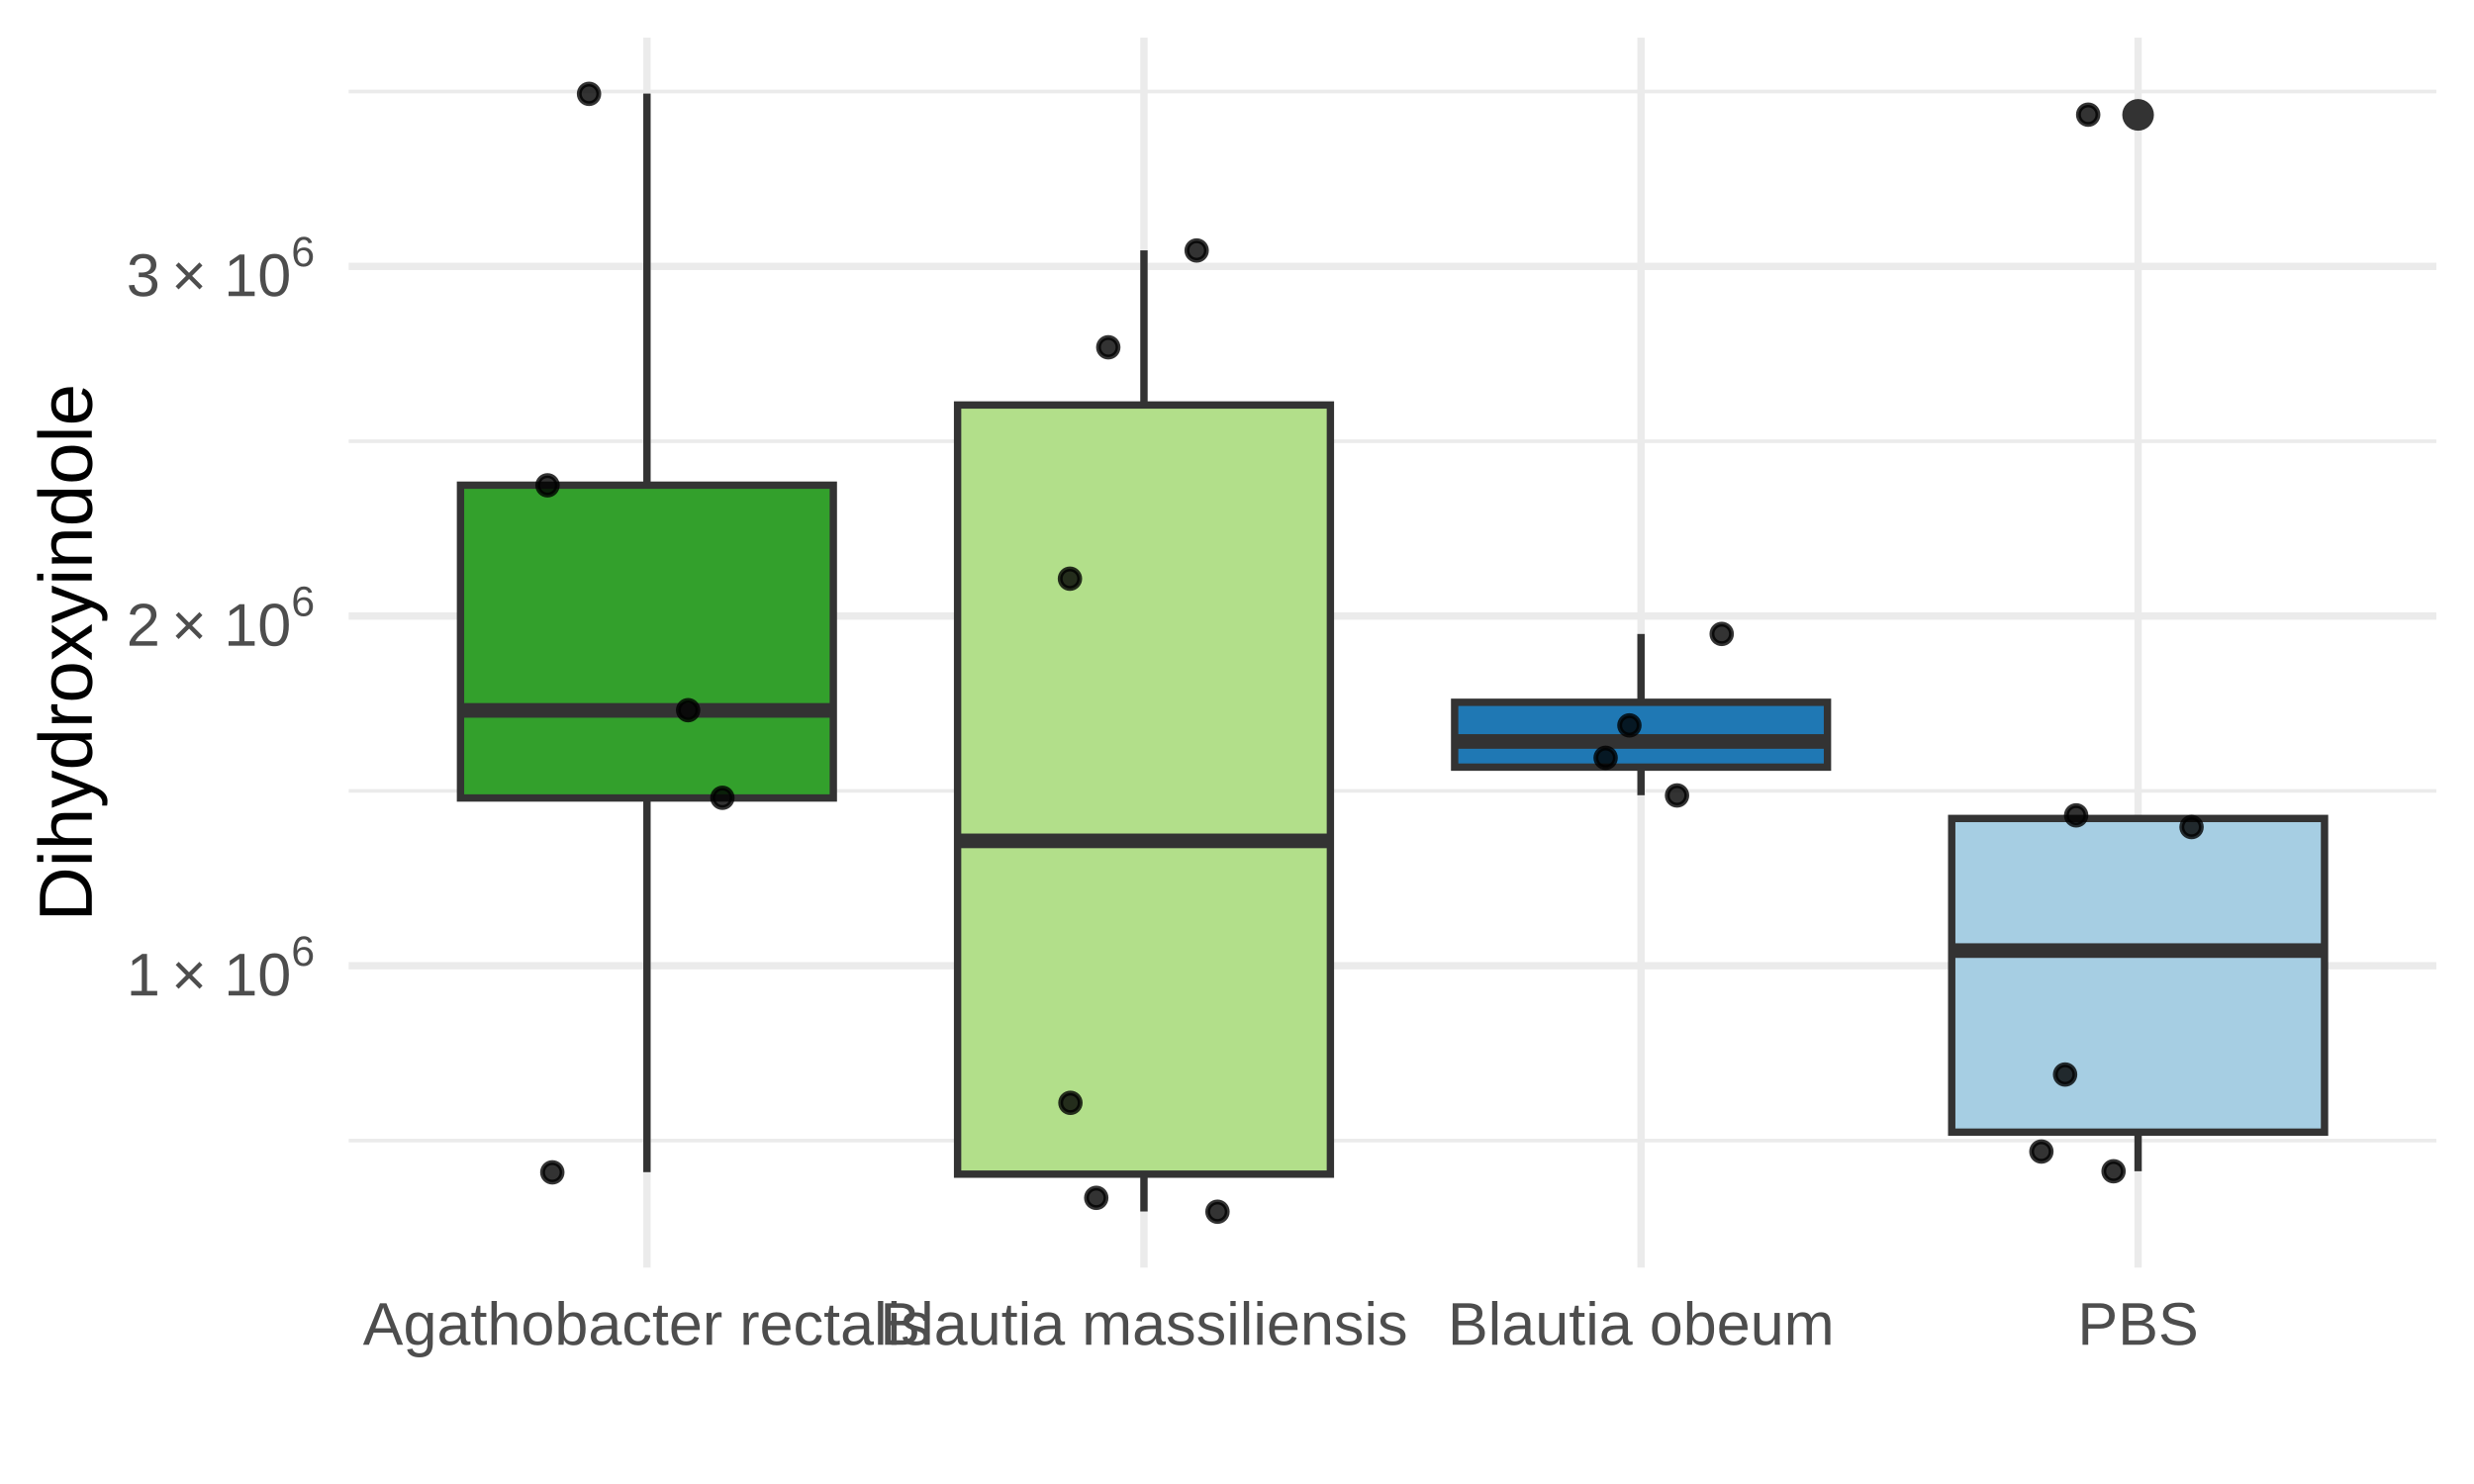
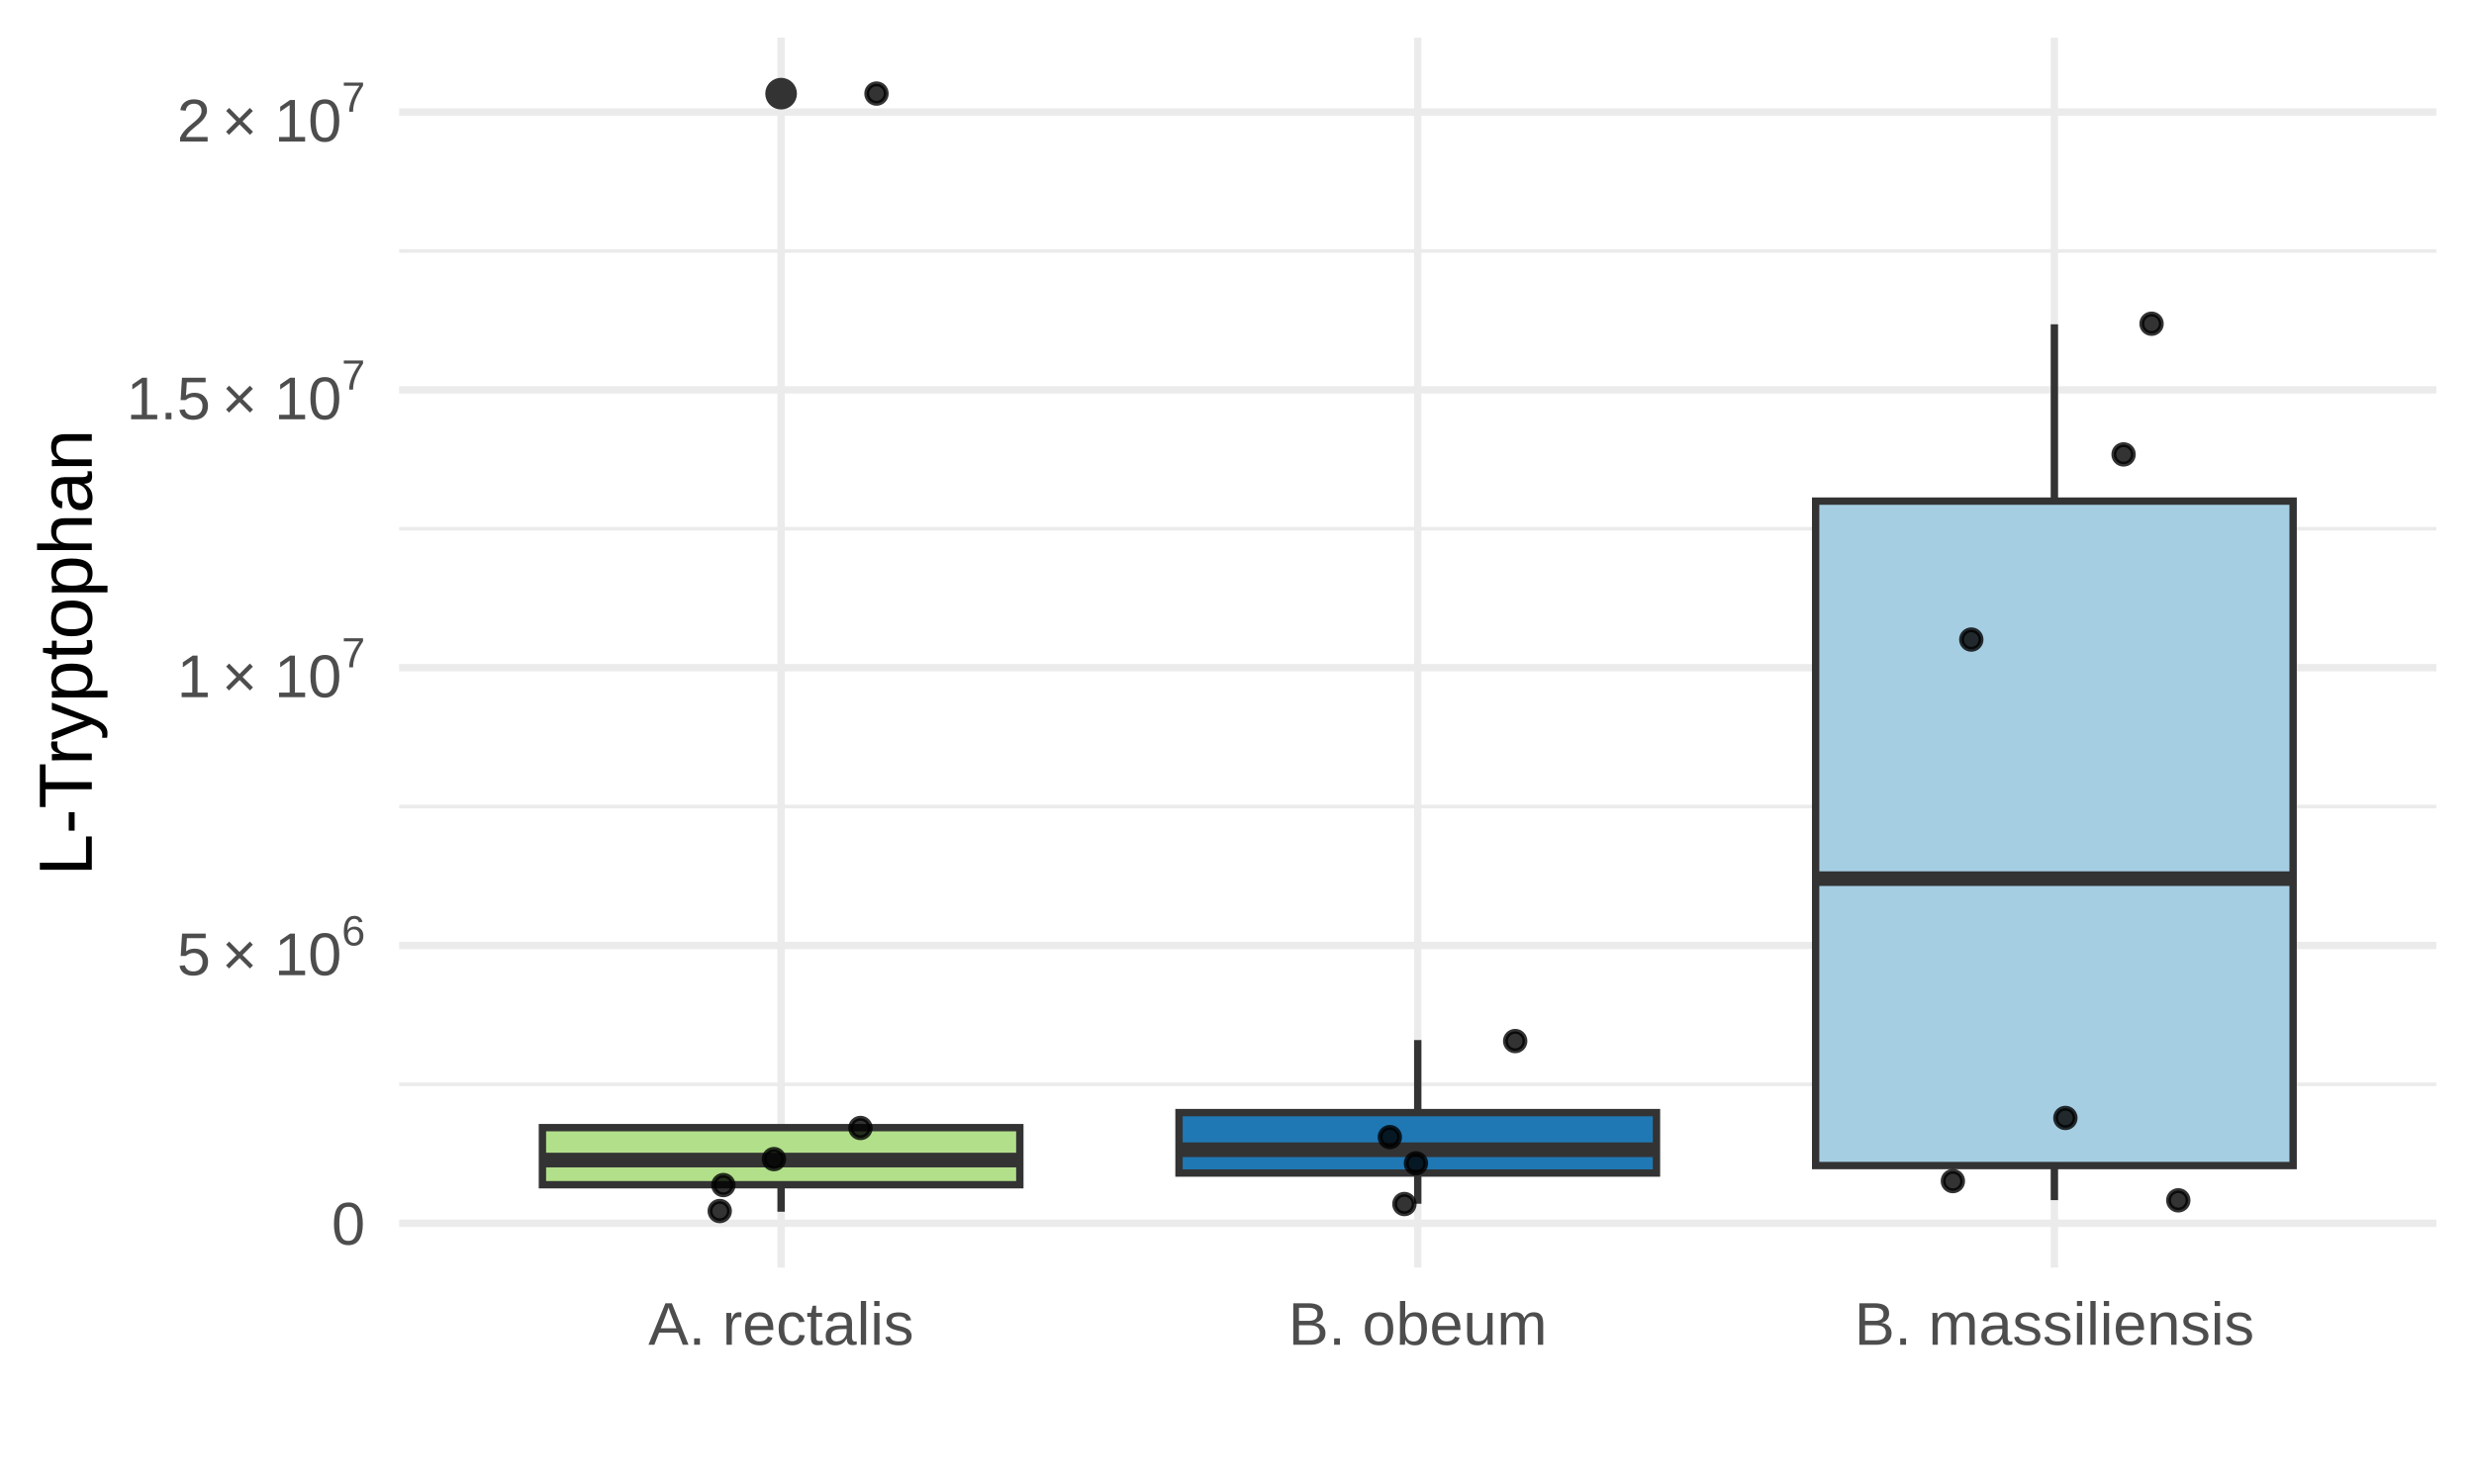
<svg xmlns="http://www.w3.org/2000/svg" class="svglite" width="360.00pt" height="216.00pt" viewBox="0 0 360.00 216.00">
  <defs>
    <style type="text/css">
    .svglite line, .svglite polyline, .svglite polygon, .svglite path, .svglite rect, .svglite circle {
      fill: none;
      stroke: #000000;
      stroke-linecap: round;
      stroke-linejoin: round;
      stroke-miterlimit: 10.00;
    }
    .svglite text {
      white-space: pre;
    }
  </style>
  </defs>
  <rect width="100%" height="100%" style="stroke: none; fill: none;" />
  <defs>
    <clipPath id="cpMC4wMHwzNjAuMDB8MC4wMHwyMTYuMDA=">
      <rect x="0.00" y="0.00" width="360.00" height="216.00" />
    </clipPath>
  </defs>
  <g clip-path="url(#cpMC4wMHwzNjAuMDB8MC4wMHwyMTYuMDA=)">
</g>
  <defs>
-     <clipPath id="cpNTAuNzR8MzU0LjUyfDUuNDh8MTg0LjUw">
-       <rect x="50.74" y="5.48" width="303.78" height="179.02" />
+     <clipPath id="cpNTguMDh8MzU0LjUyfDUuNDh8MTg0LjUw">
+       <rect x="58.08" y="5.48" width="296.44" height="179.02" />
    </clipPath>
  </defs>
-   <g clip-path="url(#cpNTAuNzR8MzU0LjUyfDUuNDh8MTg0LjUw)">
-     <polyline points="50.74,166.02 354.52,166.02 " style="stroke-width: 0.53; stroke: #EBEBEB; stroke-linecap: butt;" />
-     <polyline points="50.74,115.12 354.52,115.12 " style="stroke-width: 0.53; stroke: #EBEBEB; stroke-linecap: butt;" />
-     <polyline points="50.74,64.22 354.52,64.22 " style="stroke-width: 0.53; stroke: #EBEBEB; stroke-linecap: butt;" />
-     <polyline points="50.74,13.32 354.52,13.32 " style="stroke-width: 0.53; stroke: #EBEBEB; stroke-linecap: butt;" />
-     <polyline points="50.74,140.57 354.52,140.57 " style="stroke-width: 1.07; stroke: #EBEBEB; stroke-linecap: butt;" />
-     <polyline points="50.74,89.67 354.52,89.67 " style="stroke-width: 1.07; stroke: #EBEBEB; stroke-linecap: butt;" />
-     <polyline points="50.74,38.77 354.52,38.77 " style="stroke-width: 1.07; stroke: #EBEBEB; stroke-linecap: butt;" />
-     <polyline points="94.14,184.50 94.14,5.48 " style="stroke-width: 1.07; stroke: #EBEBEB; stroke-linecap: butt;" />
-     <polyline points="166.46,184.50 166.46,5.48 " style="stroke-width: 1.07; stroke: #EBEBEB; stroke-linecap: butt;" />
-     <polyline points="238.79,184.50 238.79,5.48 " style="stroke-width: 1.07; stroke: #EBEBEB; stroke-linecap: butt;" />
-     <polyline points="311.12,184.50 311.12,5.48 " style="stroke-width: 1.07; stroke: #EBEBEB; stroke-linecap: butt;" />
-     <line x1="94.14" y1="70.62" x2="94.14" y2="13.62" style="stroke-width: 1.07; stroke: #333333; stroke-linecap: butt;" />
-     <line x1="94.14" y1="116.15" x2="94.14" y2="170.61" style="stroke-width: 1.07; stroke: #333333; stroke-linecap: butt;" />
-     <polygon points="67.01,70.62 67.01,116.15 121.26,116.15 121.26,70.62 67.01,70.62 " style="stroke-width: 1.07; stroke: #333333; stroke-linecap: butt; stroke-linejoin: miter; fill: #33A02C;" />
-     <line x1="67.01" y1="103.40" x2="121.26" y2="103.40" style="stroke-width: 2.13; stroke: #333333; stroke-linecap: butt; stroke-linejoin: miter;" />
-     <line x1="166.46" y1="58.95" x2="166.46" y2="36.44" style="stroke-width: 1.07; stroke: #333333; stroke-linecap: butt;" />
-     <line x1="166.46" y1="170.90" x2="166.46" y2="176.33" style="stroke-width: 1.07; stroke: #333333; stroke-linecap: butt;" />
-     <polygon points="139.34,58.95 139.34,170.90 193.59,170.90 193.59,58.95 139.34,58.95 " style="stroke-width: 1.07; stroke: #333333; stroke-linecap: butt; stroke-linejoin: miter; fill: #B2DF8A;" />
-     <line x1="139.34" y1="122.39" x2="193.59" y2="122.39" style="stroke-width: 2.13; stroke: #333333; stroke-linecap: butt; stroke-linejoin: miter;" />
-     <line x1="238.79" y1="102.22" x2="238.79" y2="92.28" style="stroke-width: 1.07; stroke: #333333; stroke-linecap: butt;" />
-     <line x1="238.79" y1="111.66" x2="238.79" y2="115.75" style="stroke-width: 1.07; stroke: #333333; stroke-linecap: butt;" />
-     <polygon points="211.67,102.22 211.67,111.66 265.92,111.66 265.92,102.22 211.67,102.22 " style="stroke-width: 1.07; stroke: #333333; stroke-linecap: butt; stroke-linejoin: miter; fill: #1F78B4;" />
-     <line x1="211.67" y1="107.92" x2="265.92" y2="107.92" style="stroke-width: 2.13; stroke: #333333; stroke-linecap: butt; stroke-linejoin: miter;" />
-     <circle cx="311.12" cy="16.72" r="1.95" style="stroke-width: 0.71; stroke: #333333; fill: #333333;" />
-     <line x1="311.12" y1="119.13" x2="311.12" y2="118.73" style="stroke-width: 1.07; stroke: #333333; stroke-linecap: butt;" />
-     <line x1="311.12" y1="164.79" x2="311.12" y2="170.48" style="stroke-width: 1.07; stroke: #333333; stroke-linecap: butt;" />
-     <polygon points="284.00,119.13 284.00,164.79 338.25,164.79 338.25,119.13 284.00,119.13 " style="stroke-width: 1.07; stroke: #333333; stroke-linecap: butt; stroke-linejoin: miter; fill: #A6CEE3;" />
-     <line x1="284.00" y1="138.36" x2="338.25" y2="138.36" style="stroke-width: 2.13; stroke: #333333; stroke-linecap: butt; stroke-linejoin: miter;" />
-     <circle cx="233.64" cy="110.30" r="1.42" style="stroke-width: 0.71; stroke: #000000; stroke-opacity: 0.80; fill: #000000; fill-opacity: 0.80;" />
-     <circle cx="155.76" cy="160.52" r="1.42" style="stroke-width: 0.71; stroke: #000000; stroke-opacity: 0.80; fill: #000000; fill-opacity: 0.80;" />
-     <circle cx="79.67" cy="70.64" r="1.42" style="stroke-width: 0.71; stroke: #000000; stroke-opacity: 0.80; fill: #000000; fill-opacity: 0.80;" />
-     <circle cx="85.71" cy="13.66" r="1.42" style="stroke-width: 0.71; stroke: #000000; stroke-opacity: 0.80; fill: #000000; fill-opacity: 0.80;" />
-     <circle cx="318.90" cy="120.38" r="1.42" style="stroke-width: 0.71; stroke: #000000; stroke-opacity: 0.80; fill: #000000; fill-opacity: 0.80;" />
-     <circle cx="297.05" cy="167.61" r="1.42" style="stroke-width: 0.71; stroke: #000000; stroke-opacity: 0.80; fill: #000000; fill-opacity: 0.80;" />
-     <circle cx="177.16" cy="176.37" r="1.42" style="stroke-width: 0.71; stroke: #000000; stroke-opacity: 0.80; fill: #000000; fill-opacity: 0.80;" />
-     <circle cx="250.53" cy="92.27" r="1.42" style="stroke-width: 0.71; stroke: #000000; stroke-opacity: 0.80; fill: #000000; fill-opacity: 0.80;" />
-     <circle cx="244.03" cy="115.78" r="1.42" style="stroke-width: 0.71; stroke: #000000; stroke-opacity: 0.80; fill: #000000; fill-opacity: 0.80;" />
-     <circle cx="159.52" cy="174.35" r="1.42" style="stroke-width: 0.71; stroke: #000000; stroke-opacity: 0.80; fill: #000000; fill-opacity: 0.80;" />
-     <circle cx="105.12" cy="116.12" r="1.42" style="stroke-width: 0.71; stroke: #000000; stroke-opacity: 0.80; fill: #000000; fill-opacity: 0.80;" />
-     <circle cx="80.37" cy="170.64" r="1.42" style="stroke-width: 0.71; stroke: #000000; stroke-opacity: 0.80; fill: #000000; fill-opacity: 0.80;" />
-     <circle cx="303.86" cy="16.69" r="1.42" style="stroke-width: 0.71; stroke: #000000; stroke-opacity: 0.80; fill: #000000; fill-opacity: 0.80;" />
-     <circle cx="302.11" cy="118.68" r="1.42" style="stroke-width: 0.71; stroke: #000000; stroke-opacity: 0.80; fill: #000000; fill-opacity: 0.80;" />
-     <circle cx="155.69" cy="84.23" r="1.42" style="stroke-width: 0.71; stroke: #000000; stroke-opacity: 0.80; fill: #000000; fill-opacity: 0.80;" />
-     <circle cx="237.10" cy="105.58" r="1.42" style="stroke-width: 0.71; stroke: #000000; stroke-opacity: 0.80; fill: #000000; fill-opacity: 0.80;" />
-     <circle cx="174.13" cy="36.46" r="1.42" style="stroke-width: 0.71; stroke: #000000; stroke-opacity: 0.80; fill: #000000; fill-opacity: 0.80;" />
-     <circle cx="100.13" cy="103.37" r="1.42" style="stroke-width: 0.71; stroke: #000000; stroke-opacity: 0.80; fill: #000000; fill-opacity: 0.80;" />
-     <circle cx="300.50" cy="156.40" r="1.42" style="stroke-width: 0.71; stroke: #000000; stroke-opacity: 0.80; fill: #000000; fill-opacity: 0.80;" />
-     <circle cx="307.55" cy="170.48" r="1.42" style="stroke-width: 0.71; stroke: #000000; stroke-opacity: 0.80; fill: #000000; fill-opacity: 0.80;" />
-     <circle cx="161.27" cy="50.55" r="1.42" style="stroke-width: 0.71; stroke: #000000; stroke-opacity: 0.80; fill: #000000; fill-opacity: 0.80;" />
+   <g clip-path="url(#cpNTguMDh8MzU0LjUyfDUuNDh8MTg0LjUw)">
+     <polyline points="58.08,157.83 354.52,157.83 " style="stroke-width: 0.53; stroke: #EBEBEB; stroke-linecap: butt;" />
+     <polyline points="58.08,117.39 354.52,117.39 " style="stroke-width: 0.53; stroke: #EBEBEB; stroke-linecap: butt;" />
+     <polyline points="58.08,76.96 354.52,76.96 " style="stroke-width: 0.53; stroke: #EBEBEB; stroke-linecap: butt;" />
+     <polyline points="58.08,36.53 354.52,36.53 " style="stroke-width: 0.53; stroke: #EBEBEB; stroke-linecap: butt;" />
+     <polyline points="58.08,178.05 354.52,178.05 " style="stroke-width: 1.07; stroke: #EBEBEB; stroke-linecap: butt;" />
+     <polyline points="58.08,137.61 354.52,137.61 " style="stroke-width: 1.07; stroke: #EBEBEB; stroke-linecap: butt;" />
+     <polyline points="58.08,97.18 354.52,97.18 " style="stroke-width: 1.07; stroke: #EBEBEB; stroke-linecap: butt;" />
+     <polyline points="58.08,56.74 354.52,56.74 " style="stroke-width: 1.07; stroke: #EBEBEB; stroke-linecap: butt;" />
+     <polyline points="58.08,16.31 354.52,16.31 " style="stroke-width: 1.07; stroke: #EBEBEB; stroke-linecap: butt;" />
+     <polyline points="113.66,184.50 113.66,5.48 " style="stroke-width: 1.07; stroke: #EBEBEB; stroke-linecap: butt;" />
+     <polyline points="206.30,184.50 206.30,5.48 " style="stroke-width: 1.07; stroke: #EBEBEB; stroke-linecap: butt;" />
+     <polyline points="298.94,184.50 298.94,5.48 " style="stroke-width: 1.07; stroke: #EBEBEB; stroke-linecap: butt;" />
+     <circle cx="113.66" cy="13.63" r="1.95" style="stroke-width: 0.71; stroke: #333333; fill: #333333;" />
+     <line x1="113.66" y1="164.13" x2="113.66" y2="164.13" style="stroke-width: 1.07; stroke: #333333; stroke-linecap: butt;" />
+     <line x1="113.66" y1="172.44" x2="113.66" y2="176.37" style="stroke-width: 1.07; stroke: #333333; stroke-linecap: butt;" />
+     <polygon points="78.93,164.13 78.93,172.44 148.40,172.44 148.40,164.13 78.93,164.13 " style="stroke-width: 1.07; stroke: #333333; stroke-linecap: butt; stroke-linejoin: miter; fill: #B2DF8A;" />
+     <line x1="78.93" y1="168.85" x2="148.40" y2="168.85" style="stroke-width: 2.13; stroke: #333333; stroke-linecap: butt; stroke-linejoin: miter;" />
+     <line x1="206.30" y1="161.94" x2="206.30" y2="151.38" style="stroke-width: 1.07; stroke: #333333; stroke-linecap: butt;" />
+     <line x1="206.30" y1="170.74" x2="206.30" y2="175.21" style="stroke-width: 1.07; stroke: #333333; stroke-linecap: butt;" />
+     <polygon points="171.56,161.94 171.56,170.74 241.04,170.74 241.04,161.94 171.56,161.94 " style="stroke-width: 1.07; stroke: #333333; stroke-linecap: butt; stroke-linejoin: miter; fill: #1F78B4;" />
+     <line x1="171.56" y1="167.35" x2="241.04" y2="167.35" style="stroke-width: 2.13; stroke: #333333; stroke-linecap: butt; stroke-linejoin: miter;" />
+     <line x1="298.94" y1="72.94" x2="298.94" y2="47.20" style="stroke-width: 1.07; stroke: #333333; stroke-linecap: butt;" />
+     <line x1="298.94" y1="169.65" x2="298.94" y2="174.68" style="stroke-width: 1.07; stroke: #333333; stroke-linecap: butt;" />
+     <polygon points="264.20,72.94 264.20,169.65 333.68,169.65 333.68,72.94 264.20,72.94 " style="stroke-width: 1.07; stroke: #333333; stroke-linecap: butt; stroke-linejoin: miter; fill: #A6CEE3;" />
+     <line x1="264.20" y1="127.89" x2="333.68" y2="127.89" style="stroke-width: 2.13; stroke: #333333; stroke-linecap: butt; stroke-linejoin: miter;" />
+     <circle cx="206.04" cy="169.33" r="1.42" style="stroke-width: 0.71; stroke: #000000; stroke-opacity: 0.80; fill: #000000; fill-opacity: 0.80;" />
+     <circle cx="313.08" cy="47.12" r="1.42" style="stroke-width: 0.71; stroke: #000000; stroke-opacity: 0.80; fill: #000000; fill-opacity: 0.80;" />
+     <circle cx="125.21" cy="164.18" r="1.42" style="stroke-width: 0.71; stroke: #000000; stroke-opacity: 0.80; fill: #000000; fill-opacity: 0.80;" />
+     <circle cx="105.26" cy="172.49" r="1.42" style="stroke-width: 0.71; stroke: #000000; stroke-opacity: 0.80; fill: #000000; fill-opacity: 0.80;" />
+     <circle cx="286.85" cy="93.09" r="1.42" style="stroke-width: 0.71; stroke: #000000; stroke-opacity: 0.80; fill: #000000; fill-opacity: 0.80;" />
+     <circle cx="202.24" cy="165.51" r="1.42" style="stroke-width: 0.71; stroke: #000000; stroke-opacity: 0.80; fill: #000000; fill-opacity: 0.80;" />
+     <circle cx="220.48" cy="151.53" r="1.42" style="stroke-width: 0.71; stroke: #000000; stroke-opacity: 0.80; fill: #000000; fill-opacity: 0.80;" />
+     <circle cx="309.01" cy="66.14" r="1.42" style="stroke-width: 0.71; stroke: #000000; stroke-opacity: 0.80; fill: #000000; fill-opacity: 0.80;" />
+     <circle cx="104.73" cy="176.27" r="1.42" style="stroke-width: 0.71; stroke: #000000; stroke-opacity: 0.80; fill: #000000; fill-opacity: 0.80;" />
+     <circle cx="127.54" cy="13.62" r="1.42" style="stroke-width: 0.71; stroke: #000000; stroke-opacity: 0.80; fill: #000000; fill-opacity: 0.80;" />
+     <circle cx="284.17" cy="171.91" r="1.42" style="stroke-width: 0.71; stroke: #000000; stroke-opacity: 0.80; fill: #000000; fill-opacity: 0.80;" />
+     <circle cx="204.36" cy="175.25" r="1.42" style="stroke-width: 0.71; stroke: #000000; stroke-opacity: 0.80; fill: #000000; fill-opacity: 0.80;" />
+     <circle cx="300.54" cy="162.72" r="1.42" style="stroke-width: 0.71; stroke: #000000; stroke-opacity: 0.80; fill: #000000; fill-opacity: 0.80;" />
+     <circle cx="112.62" cy="168.71" r="1.42" style="stroke-width: 0.71; stroke: #000000; stroke-opacity: 0.80; fill: #000000; fill-opacity: 0.80;" />
+     <circle cx="316.97" cy="174.71" r="1.42" style="stroke-width: 0.71; stroke: #000000; stroke-opacity: 0.80; fill: #000000; fill-opacity: 0.80;" />
  </g>
  <g clip-path="url(#cpMC4wMHwzNjAuMDB8MC4wMHwyMTYuMDA=)">
-     <text x="18.41" y="144.89" style="font-size: 8.80px;fill: #4D4D4D; font-family: &quot;Arial&quot;;" textLength="4.90px" lengthAdjust="spacingAndGlyphs">1</text>
-     <text x="24.94" y="144.89" style="font-size: 8.80px;fill: #4D4D4D; font-family: &quot;Arial&quot;;" textLength="6.02px" lengthAdjust="spacingAndGlyphs">×</text>
-     <text x="32.59" y="144.89" style="font-size: 8.80px;fill: #4D4D4D; font-family: &quot;Arial&quot;;" textLength="9.79px" lengthAdjust="spacingAndGlyphs">10</text>
-     <text x="42.38" y="140.56" style="font-size: 6.16px;fill: #4D4D4D; font-family: &quot;Arial&quot;;" textLength="3.43px" lengthAdjust="spacingAndGlyphs">6</text>
-     <text x="18.41" y="93.99" style="font-size: 8.80px;fill: #4D4D4D; font-family: &quot;Arial&quot;;" textLength="4.90px" lengthAdjust="spacingAndGlyphs">2</text>
-     <text x="24.94" y="93.99" style="font-size: 8.80px;fill: #4D4D4D; font-family: &quot;Arial&quot;;" textLength="6.02px" lengthAdjust="spacingAndGlyphs">×</text>
-     <text x="32.59" y="93.99" style="font-size: 8.80px;fill: #4D4D4D; font-family: &quot;Arial&quot;;" textLength="9.79px" lengthAdjust="spacingAndGlyphs">10</text>
-     <text x="42.38" y="89.66" style="font-size: 6.16px;fill: #4D4D4D; font-family: &quot;Arial&quot;;" textLength="3.43px" lengthAdjust="spacingAndGlyphs">6</text>
-     <text x="18.41" y="43.09" style="font-size: 8.80px;fill: #4D4D4D; font-family: &quot;Arial&quot;;" textLength="4.90px" lengthAdjust="spacingAndGlyphs">3</text>
-     <text x="24.94" y="43.09" style="font-size: 8.80px;fill: #4D4D4D; font-family: &quot;Arial&quot;;" textLength="6.02px" lengthAdjust="spacingAndGlyphs">×</text>
-     <text x="32.59" y="43.09" style="font-size: 8.80px;fill: #4D4D4D; font-family: &quot;Arial&quot;;" textLength="9.79px" lengthAdjust="spacingAndGlyphs">10</text>
-     <text x="42.38" y="38.76" style="font-size: 6.16px;fill: #4D4D4D; font-family: &quot;Arial&quot;;" textLength="3.43px" lengthAdjust="spacingAndGlyphs">6</text>
-     <text x="94.14" y="195.74" text-anchor="middle" style="font-size: 8.80px;fill: #4D4D4D; font-family: &quot;Arial&quot;;" textLength="82.68px" lengthAdjust="spacingAndGlyphs">Agathobacter rectalis</text>
-     <text x="166.46" y="195.74" text-anchor="middle" style="font-size: 8.80px;fill: #4D4D4D; font-family: &quot;Arial&quot;;" textLength="76.77px" lengthAdjust="spacingAndGlyphs">Blautia massiliensis</text>
-     <text x="238.79" y="195.74" text-anchor="middle" style="font-size: 8.80px;fill: #4D4D4D; font-family: &quot;Arial&quot;;" textLength="56.27px" lengthAdjust="spacingAndGlyphs">Blautia obeum</text>
-     <text x="311.12" y="195.74" text-anchor="middle" style="font-size: 8.80px;fill: #4D4D4D; font-family: &quot;Arial&quot;;" textLength="17.60px" lengthAdjust="spacingAndGlyphs">PBS</text>
-     <text transform="translate(13.36,94.99) rotate(-90)" text-anchor="middle" style="font-size: 11.00px; font-family: &quot;Arial&quot;;" textLength="78.27px" lengthAdjust="spacingAndGlyphs">Dihydroxyindole</text>
+     <text x="48.25" y="181.16" style="font-size: 8.80px;fill: #4D4D4D; font-family: &quot;Arial&quot;;" textLength="4.90px" lengthAdjust="spacingAndGlyphs">0</text>
+     <text x="25.76" y="141.94" style="font-size: 8.80px;fill: #4D4D4D; font-family: &quot;Arial&quot;;" textLength="4.90px" lengthAdjust="spacingAndGlyphs">5</text>
+     <text x="32.28" y="141.94" style="font-size: 8.80px;fill: #4D4D4D; font-family: &quot;Arial&quot;;" textLength="6.02px" lengthAdjust="spacingAndGlyphs">×</text>
+     <text x="39.93" y="141.94" style="font-size: 8.80px;fill: #4D4D4D; font-family: &quot;Arial&quot;;" textLength="9.79px" lengthAdjust="spacingAndGlyphs">10</text>
+     <text x="49.72" y="137.60" style="font-size: 6.16px;fill: #4D4D4D; font-family: &quot;Arial&quot;;" textLength="3.43px" lengthAdjust="spacingAndGlyphs">6</text>
+     <text x="25.76" y="101.47" style="font-size: 8.80px;fill: #4D4D4D; font-family: &quot;Arial&quot;;" textLength="4.90px" lengthAdjust="spacingAndGlyphs">1</text>
+     <text x="32.28" y="101.47" style="font-size: 8.80px;fill: #4D4D4D; font-family: &quot;Arial&quot;;" textLength="6.02px" lengthAdjust="spacingAndGlyphs">×</text>
+     <text x="39.93" y="101.47" style="font-size: 8.80px;fill: #4D4D4D; font-family: &quot;Arial&quot;;" textLength="9.79px" lengthAdjust="spacingAndGlyphs">10</text>
+     <text x="49.72" y="97.13" style="font-size: 6.16px;fill: #4D4D4D; font-family: &quot;Arial&quot;;" textLength="3.43px" lengthAdjust="spacingAndGlyphs">7</text>
+     <text x="18.41" y="61.03" style="font-size: 8.80px;fill: #4D4D4D; font-family: &quot;Arial&quot;;" textLength="12.24px" lengthAdjust="spacingAndGlyphs">1.5</text>
+     <text x="32.28" y="61.03" style="font-size: 8.80px;fill: #4D4D4D; font-family: &quot;Arial&quot;;" textLength="6.02px" lengthAdjust="spacingAndGlyphs">×</text>
+     <text x="39.93" y="61.03" style="font-size: 8.80px;fill: #4D4D4D; font-family: &quot;Arial&quot;;" textLength="9.79px" lengthAdjust="spacingAndGlyphs">10</text>
+     <text x="49.72" y="56.70" style="font-size: 6.16px;fill: #4D4D4D; font-family: &quot;Arial&quot;;" textLength="3.43px" lengthAdjust="spacingAndGlyphs">7</text>
+     <text x="25.76" y="20.60" style="font-size: 8.80px;fill: #4D4D4D; font-family: &quot;Arial&quot;;" textLength="4.90px" lengthAdjust="spacingAndGlyphs">2</text>
+     <text x="32.28" y="20.60" style="font-size: 8.80px;fill: #4D4D4D; font-family: &quot;Arial&quot;;" textLength="6.02px" lengthAdjust="spacingAndGlyphs">×</text>
+     <text x="39.93" y="20.60" style="font-size: 8.80px;fill: #4D4D4D; font-family: &quot;Arial&quot;;" textLength="9.79px" lengthAdjust="spacingAndGlyphs">10</text>
+     <text x="49.72" y="16.26" style="font-size: 6.16px;fill: #4D4D4D; font-family: &quot;Arial&quot;;" textLength="3.43px" lengthAdjust="spacingAndGlyphs">7</text>
+     <text x="113.66" y="195.74" text-anchor="middle" style="font-size: 8.80px;fill: #4D4D4D; font-family: &quot;Arial&quot;;" textLength="38.64px" lengthAdjust="spacingAndGlyphs">A. rectalis</text>
+     <text x="206.30" y="195.74" text-anchor="middle" style="font-size: 8.80px;fill: #4D4D4D; font-family: &quot;Arial&quot;;" textLength="37.68px" lengthAdjust="spacingAndGlyphs">B. obeum</text>
+     <text x="298.94" y="195.74" text-anchor="middle" style="font-size: 8.80px;fill: #4D4D4D; font-family: &quot;Arial&quot;;" textLength="58.18px" lengthAdjust="spacingAndGlyphs">B. massiliensis</text>
+     <text transform="translate(13.36,94.99) rotate(-90)" text-anchor="middle" style="font-size: 11.00px; font-family: &quot;Arial&quot;;" textLength="65.04px" lengthAdjust="spacingAndGlyphs">L-Tryptophan</text>
  </g>
</svg>
